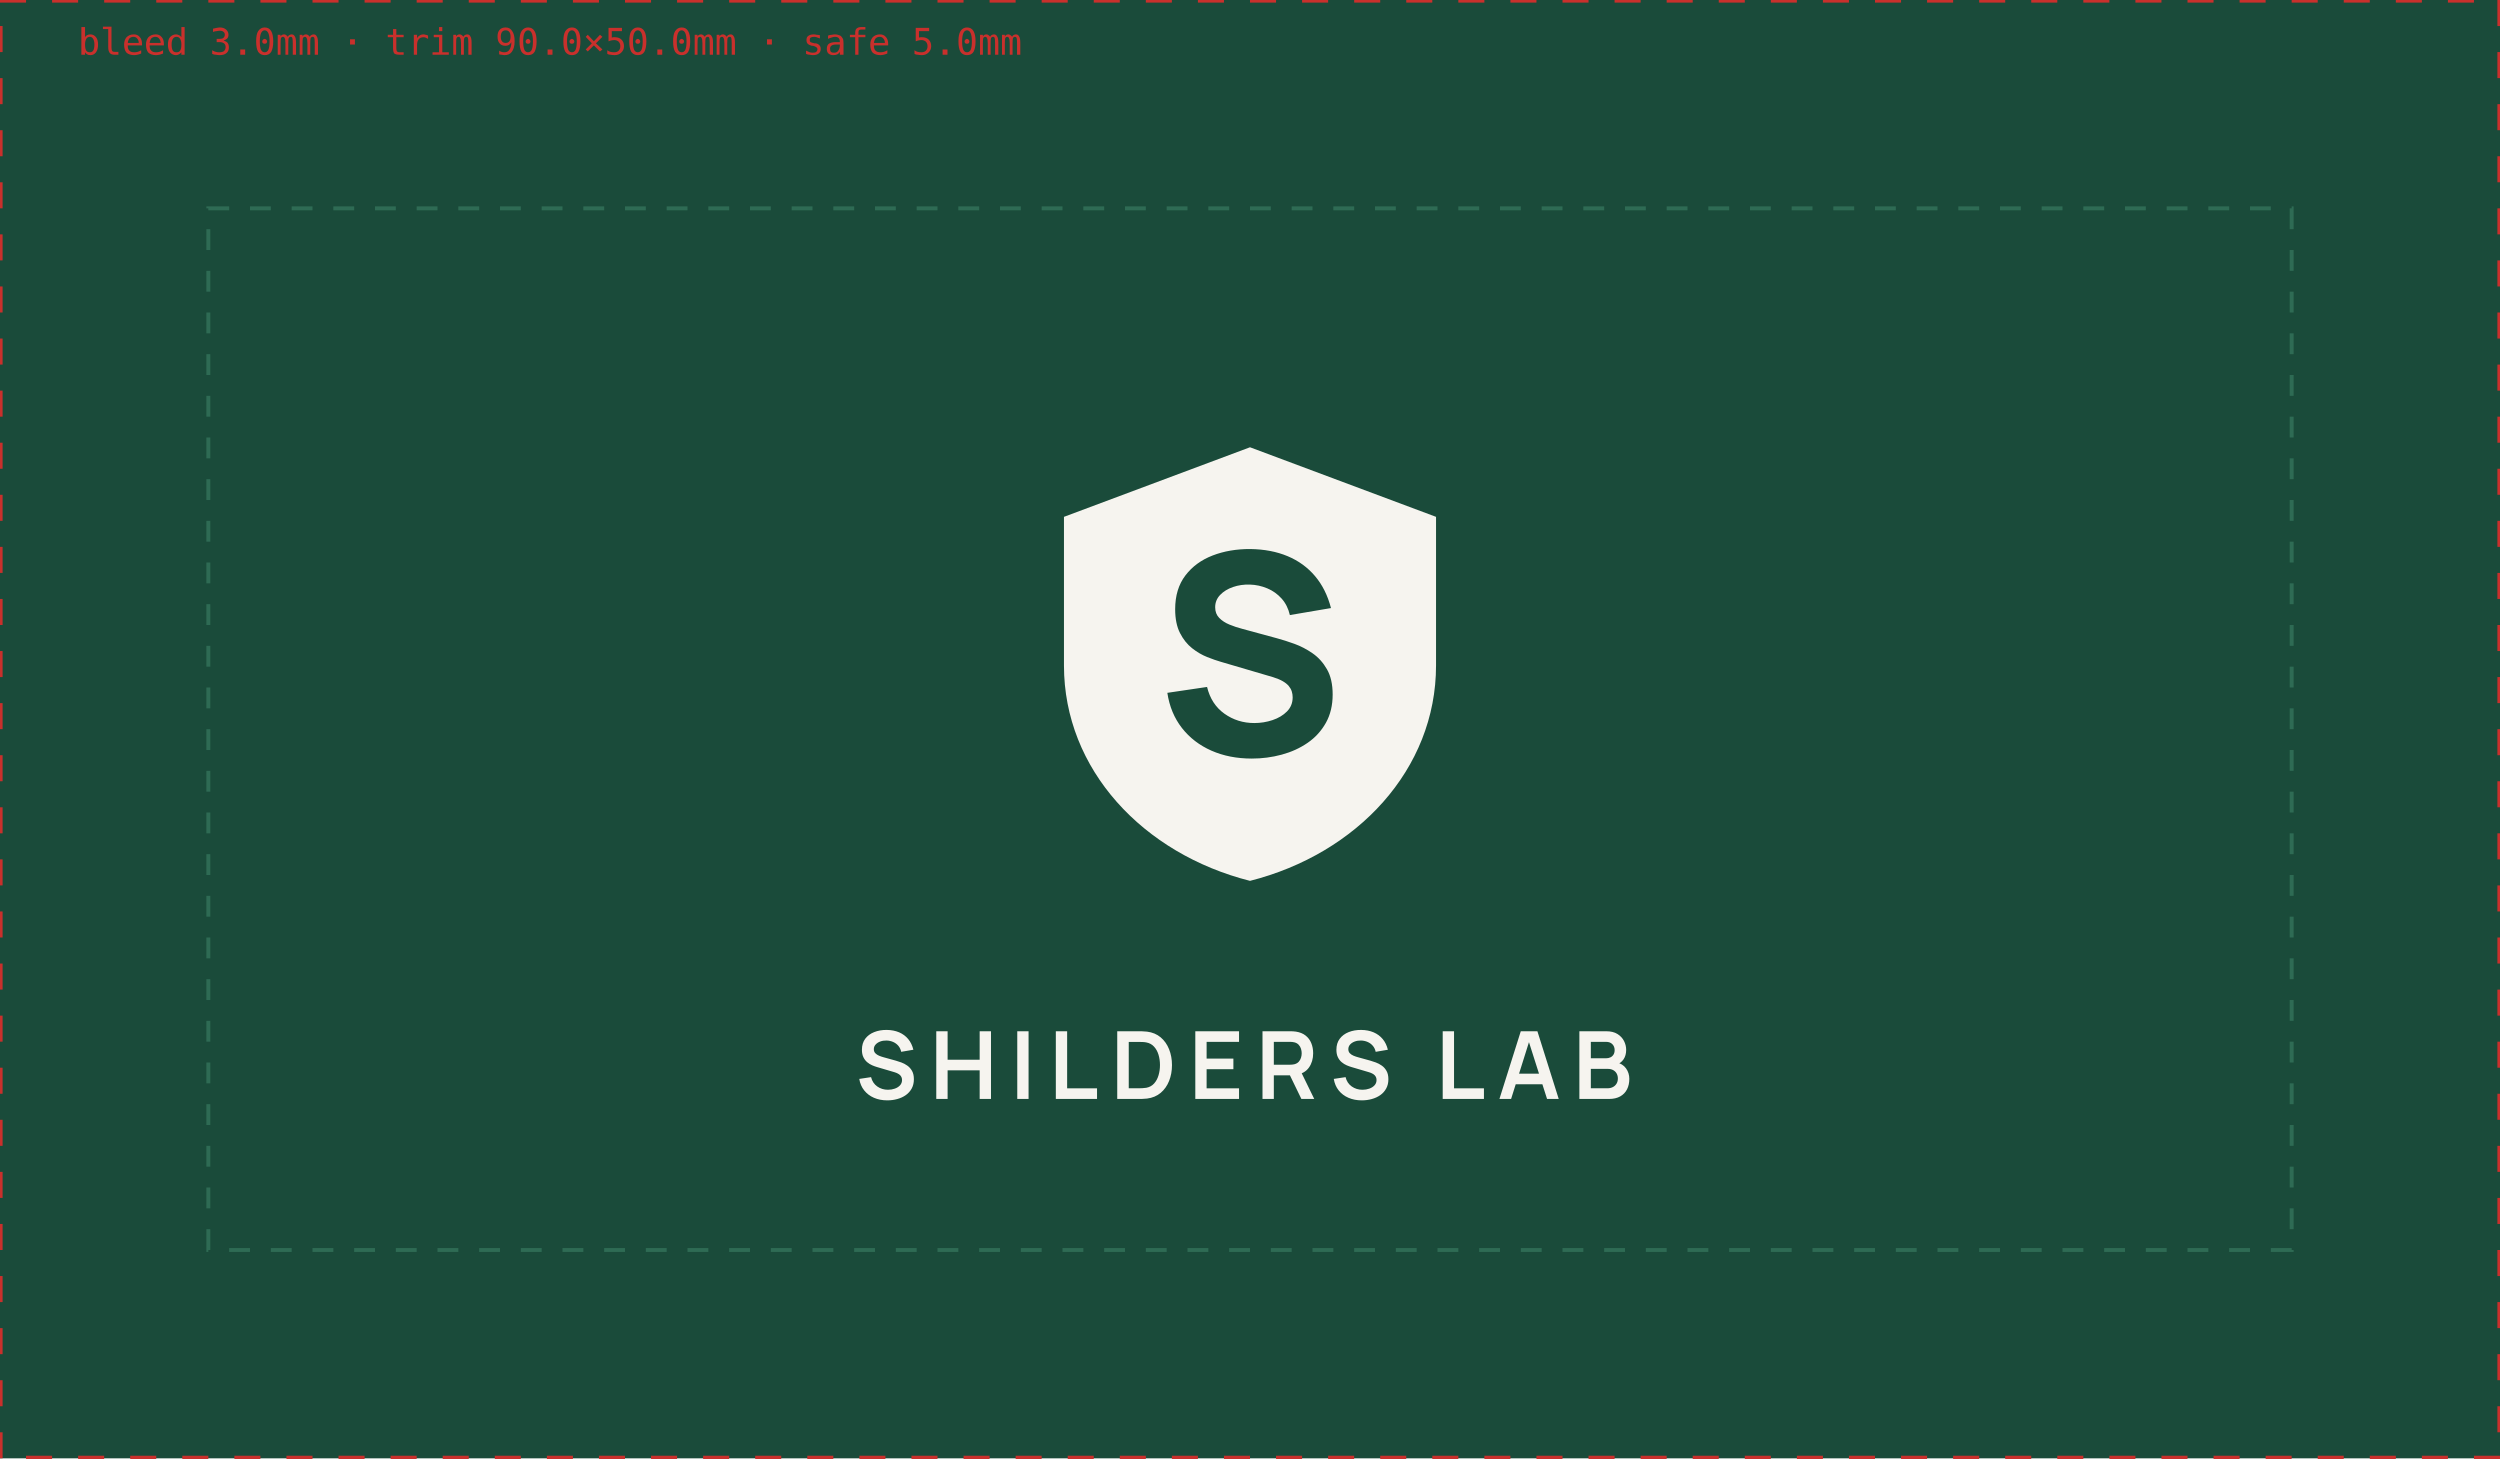
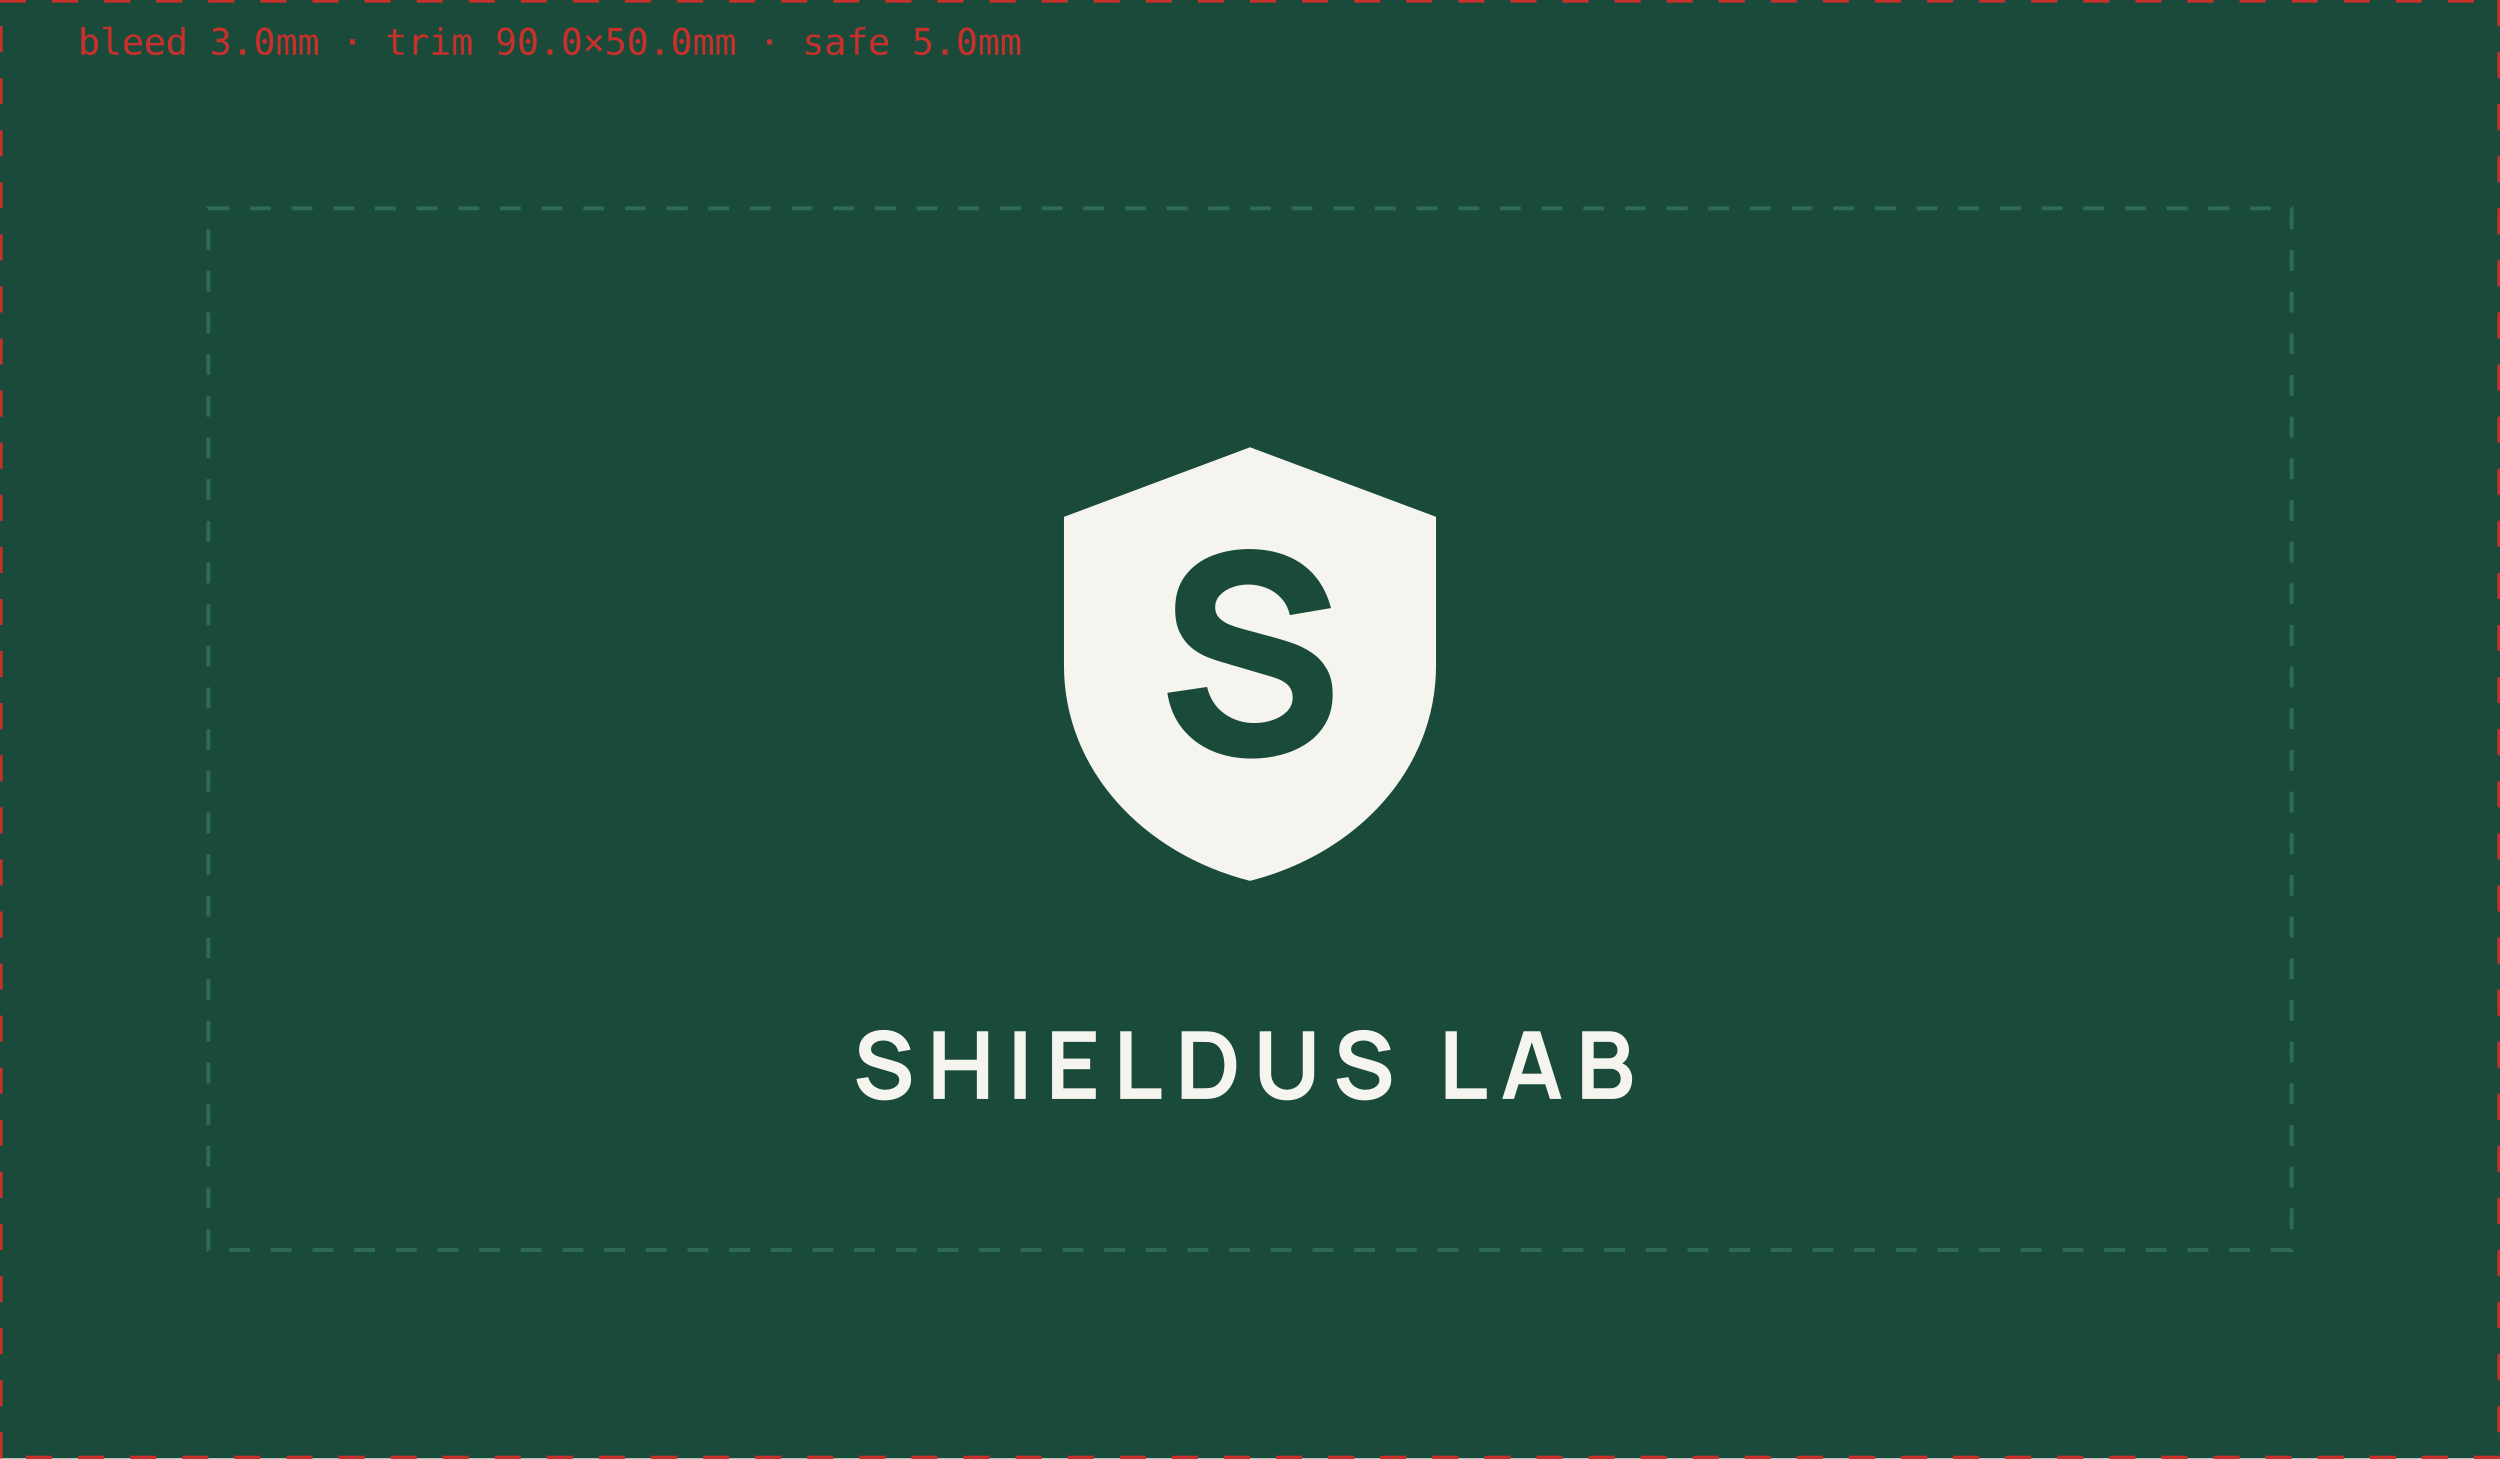
<svg xmlns="http://www.w3.org/2000/svg" width="96.0mm" height="56.0mm" viewBox="0 0 96.0 56.0">
  <rect width="96.0" height="56.0" fill="#1A4B3A" />
  <g transform="translate(39.000 16.500) scale(0.28125)">
    <path d="M32 2.4 L57.4 11.9 V32.2 C57.4 46.4 46.6 57.9 32 61.6 C17.4 57.9 6.6 46.4 6.6 32.2 V11.9 Z M32.248 44.904Q29.193 44.904 26.739 43.825Q24.285 42.746 22.709 40.731Q21.134 38.717 20.714 35.928L26.137 35.126Q26.710 37.494 28.505 38.774Q30.300 40.053 32.592 40.053Q33.872 40.053 35.075 39.652Q36.278 39.251 37.051 38.468Q37.825 37.685 37.825 36.539Q37.825 36.119 37.701 35.728Q37.576 35.336 37.290 34.993Q37.003 34.649 36.478 34.343Q35.953 34.038 35.151 33.789L28.009 31.689Q27.207 31.460 26.147 31.039Q25.087 30.619 24.094 29.836Q23.101 29.053 22.442 27.764Q21.783 26.475 21.783 24.508Q21.783 21.739 23.177 19.906Q24.571 18.072 26.901 17.175Q29.231 16.277 32.057 16.296Q34.903 16.335 37.137 17.270Q39.372 18.206 40.880 19.992Q42.389 21.777 43.057 24.355L37.443 25.310Q37.137 23.973 36.316 23.057Q35.495 22.140 34.359 21.663Q33.222 21.185 31.981 21.147Q30.759 21.109 29.680 21.481Q28.601 21.854 27.923 22.560Q27.245 23.267 27.245 24.241Q27.245 25.138 27.799 25.702Q28.352 26.265 29.193 26.609Q30.033 26.953 30.911 27.182L35.686 28.480Q36.755 28.767 38.054 29.235Q39.352 29.703 40.546 30.533Q41.740 31.364 42.513 32.720Q43.286 34.076 43.286 36.157Q43.286 38.373 42.360 40.025Q41.434 41.677 39.868 42.756Q38.302 43.835 36.326 44.369Q34.349 44.904 32.248 44.904Z" fill="#F6F4EF" fill-rule="evenodd" />
  </g>
-   <path d="M34.073 42.254Q33.788 42.254 33.560 42.155Q33.332 42.056 33.185 41.871Q33.037 41.686 32.996 41.430L33.449 41.362Q33.506 41.593 33.686 41.720Q33.865 41.847 34.100 41.847Q34.239 41.847 34.362 41.803Q34.485 41.759 34.562 41.676Q34.638 41.592 34.638 41.473Q34.638 41.418 34.620 41.372Q34.602 41.327 34.567 41.290Q34.532 41.254 34.477 41.225Q34.423 41.195 34.349 41.173L33.678 40.975Q33.591 40.950 33.491 40.907Q33.390 40.864 33.301 40.789Q33.212 40.715 33.155 40.598Q33.098 40.482 33.098 40.310Q33.098 40.058 33.225 39.888Q33.353 39.718 33.568 39.633Q33.784 39.547 34.048 39.549Q34.315 39.552 34.525 39.641Q34.735 39.731 34.875 39.900Q35.015 40.069 35.073 40.310L34.606 40.390Q34.577 40.253 34.495 40.157Q34.412 40.061 34.294 40.010Q34.176 39.959 34.042 39.956Q33.912 39.953 33.801 39.994Q33.691 40.035 33.623 40.111Q33.555 40.187 33.555 40.288Q33.555 40.385 33.613 40.444Q33.670 40.504 33.757 40.540Q33.843 40.576 33.930 40.599L34.396 40.728Q34.492 40.754 34.611 40.798Q34.730 40.841 34.840 40.919Q34.950 40.996 35.022 41.123Q35.093 41.249 35.093 41.443Q35.093 41.645 35.010 41.798Q34.926 41.951 34.783 42.052Q34.640 42.153 34.456 42.203Q34.273 42.254 34.073 42.254Z M35.953 42.200V39.600H36.388V40.695H37.619V39.600H38.054V42.200H37.619V41.102H36.388V42.200Z M39.063 42.200V39.600H39.497V42.200Z M40.544 42.200V39.600H40.978V41.793H42.126V42.200Z M42.902 42.200V39.600H43.730Q43.763 39.600 43.860 39.602Q43.957 39.604 44.047 39.615Q44.356 39.654 44.570 39.834Q44.783 40.014 44.893 40.292Q45.004 40.569 45.004 40.900Q45.004 41.231 44.893 41.509Q44.783 41.786 44.570 41.966Q44.356 42.146 44.047 42.185Q43.958 42.196 43.860 42.198Q43.763 42.200 43.730 42.200ZM43.344 41.790H43.730Q43.785 41.790 43.869 41.786Q43.953 41.783 44.018 41.771Q44.203 41.735 44.318 41.606Q44.434 41.476 44.488 41.290Q44.543 41.104 44.543 40.900Q44.543 40.688 44.487 40.502Q44.431 40.316 44.314 40.190Q44.198 40.063 44.018 40.029Q43.953 40.015 43.869 40.013Q43.784 40.010 43.730 40.010H43.344Z M45.900 42.200V39.600H47.579V40.007H46.334V40.650H47.362V41.057H46.334V41.793H47.579V42.200Z M48.480 42.200V39.600H49.554Q49.592 39.600 49.652 39.603Q49.712 39.605 49.763 39.614Q49.988 39.649 50.135 39.765Q50.282 39.881 50.353 40.056Q50.425 40.232 50.425 40.446Q50.425 40.765 50.264 40.993Q50.103 41.221 49.771 41.276L49.586 41.292H48.915V42.200ZM49.973 42.200 49.460 41.142 49.903 41.044 50.467 42.200ZM48.915 40.885H49.536Q49.573 40.885 49.618 40.881Q49.662 40.878 49.701 40.868Q49.809 40.840 49.871 40.772Q49.933 40.703 49.959 40.616Q49.985 40.529 49.985 40.446Q49.985 40.363 49.959 40.276Q49.933 40.189 49.871 40.121Q49.809 40.052 49.701 40.025Q49.662 40.014 49.618 40.011Q49.573 40.007 49.536 40.007H48.915Z M52.294 42.254Q52.009 42.254 51.781 42.155Q51.552 42.056 51.405 41.871Q51.258 41.686 51.217 41.430L51.670 41.362Q51.726 41.593 51.906 41.720Q52.086 41.847 52.321 41.847Q52.460 41.847 52.583 41.803Q52.706 41.759 52.782 41.676Q52.859 41.592 52.859 41.473Q52.859 41.418 52.841 41.372Q52.823 41.327 52.788 41.290Q52.753 41.254 52.698 41.225Q52.643 41.195 52.569 41.173L51.898 40.975Q51.812 40.950 51.711 40.907Q51.611 40.864 51.522 40.789Q51.432 40.715 51.375 40.598Q51.318 40.482 51.318 40.310Q51.318 40.058 51.446 39.888Q51.574 39.718 51.789 39.633Q52.005 39.547 52.269 39.549Q52.536 39.552 52.745 39.641Q52.955 39.731 53.096 39.900Q53.236 40.069 53.294 40.310L52.826 40.390Q52.798 40.253 52.715 40.157Q52.633 40.061 52.514 40.010Q52.396 39.959 52.263 39.956Q52.133 39.953 52.022 39.994Q51.911 40.035 51.843 40.111Q51.776 40.187 51.776 40.288Q51.776 40.385 51.833 40.444Q51.891 40.504 51.977 40.540Q52.064 40.576 52.151 40.599L52.617 40.728Q52.713 40.754 52.831 40.798Q52.950 40.841 53.060 40.919Q53.171 40.996 53.242 41.123Q53.314 41.249 53.314 41.443Q53.314 41.645 53.230 41.798Q53.147 41.951 53.004 42.052Q52.860 42.153 52.677 42.203Q52.494 42.254 52.294 42.254Z M55.400 42.200V39.600H55.835V41.793H56.983V42.200Z M57.578 42.200 58.398 39.600H59.036L59.855 42.200H59.407L58.664 39.867H58.760L58.026 42.200ZM58.035 41.636V41.230H59.400V41.636Z M60.648 42.200V39.600H61.679Q61.942 39.600 62.111 39.706Q62.280 39.812 62.363 39.976Q62.445 40.140 62.445 40.314Q62.445 40.531 62.343 40.680Q62.241 40.829 62.066 40.881L62.064 40.792Q62.311 40.848 62.438 41.024Q62.566 41.201 62.566 41.427Q62.566 41.658 62.477 41.832Q62.389 42.005 62.214 42.103Q62.040 42.200 61.783 42.200ZM61.088 41.790H61.729Q61.843 41.790 61.933 41.744Q62.023 41.698 62.074 41.614Q62.126 41.530 62.126 41.415Q62.126 41.310 62.081 41.226Q62.036 41.143 61.949 41.094Q61.863 41.045 61.741 41.045H61.088ZM61.088 40.638H61.673Q61.766 40.638 61.841 40.602Q61.915 40.567 61.959 40.496Q62.002 40.426 62.002 40.322Q62.002 40.186 61.915 40.097Q61.828 40.007 61.673 40.007H61.088Z" fill="#F6F4EF" />
+   <path d="M33.965 42.254Q33.680 42.254 33.452 42.155Q33.224 42.056 33.077 41.871Q32.929 41.686 32.888 41.430L33.341 41.362Q33.398 41.593 33.578 41.720Q33.757 41.847 33.992 41.847Q34.131 41.847 34.254 41.803Q34.377 41.759 34.454 41.676Q34.530 41.592 34.530 41.473Q34.530 41.418 34.512 41.372Q34.494 41.327 34.459 41.290Q34.424 41.254 34.369 41.225Q34.315 41.195 34.241 41.173L33.570 40.975Q33.483 40.950 33.383 40.907Q33.282 40.864 33.193 40.789Q33.104 40.715 33.047 40.598Q32.990 40.482 32.990 40.310Q32.990 40.058 33.117 39.888Q33.245 39.718 33.460 39.633Q33.676 39.547 33.940 39.549Q34.207 39.552 34.417 39.641Q34.627 39.731 34.767 39.900Q34.907 40.069 34.965 40.310L34.498 40.390Q34.469 40.253 34.387 40.157Q34.304 40.061 34.186 40.010Q34.068 39.959 33.934 39.956Q33.804 39.953 33.693 39.994Q33.583 40.035 33.515 40.111Q33.447 40.187 33.447 40.288Q33.447 40.385 33.505 40.444Q33.562 40.504 33.649 40.540Q33.735 40.576 33.822 40.599L34.288 40.728Q34.384 40.754 34.503 40.798Q34.622 40.841 34.732 40.919Q34.842 40.996 34.914 41.123Q34.985 41.249 34.985 41.443Q34.985 41.645 34.902 41.798Q34.818 41.951 34.675 42.052Q34.532 42.153 34.348 42.203Q34.165 42.254 33.965 42.254Z M35.845 42.200V39.600H36.280V40.695H37.511V39.600H37.946V42.200H37.511V41.102H36.280V42.200Z M38.955 42.200V39.600H39.389V42.200Z M40.399 42.200V39.600H42.079V40.007H40.834V40.650H41.862V41.057H40.834V41.793H42.079V42.200Z M43.016 42.200V39.600H43.451V41.793H44.599V42.200Z M45.374 42.200V39.600H46.203Q46.236 39.600 46.333 39.602Q46.430 39.604 46.519 39.615Q46.829 39.654 47.042 39.834Q47.256 40.014 47.366 40.292Q47.476 40.569 47.476 40.900Q47.476 41.231 47.366 41.509Q47.256 41.786 47.042 41.966Q46.829 42.146 46.519 42.185Q46.430 42.196 46.333 42.198Q46.235 42.200 46.203 42.200ZM45.817 41.790H46.203Q46.258 41.790 46.341 41.786Q46.425 41.783 46.491 41.771Q46.675 41.735 46.791 41.606Q46.906 41.476 46.961 41.290Q47.016 41.104 47.016 40.900Q47.016 40.688 46.959 40.502Q46.903 40.316 46.787 40.190Q46.671 40.063 46.491 40.029Q46.425 40.015 46.341 40.013Q46.257 40.010 46.203 40.010H45.817Z M49.419 42.254Q49.109 42.254 48.873 42.128Q48.637 42.002 48.505 41.773Q48.372 41.543 48.372 41.234V39.603L48.813 39.600V41.223Q48.813 41.369 48.862 41.485Q48.912 41.600 48.997 41.681Q49.083 41.761 49.192 41.803Q49.301 41.845 49.419 41.845Q49.540 41.845 49.650 41.802Q49.759 41.760 49.844 41.679Q49.928 41.599 49.977 41.483Q50.026 41.368 50.026 41.223V39.600H50.466V41.234Q50.466 41.543 50.334 41.772Q50.201 42.001 49.965 42.128Q49.729 42.254 49.419 42.254Z M52.402 42.254Q52.118 42.254 51.889 42.155Q51.661 42.056 51.514 41.871Q51.367 41.686 51.326 41.430L51.778 41.362Q51.835 41.593 52.015 41.720Q52.194 41.847 52.429 41.847Q52.568 41.847 52.691 41.803Q52.814 41.759 52.891 41.676Q52.968 41.592 52.968 41.473Q52.968 41.418 52.950 41.372Q52.932 41.327 52.897 41.290Q52.862 41.254 52.807 41.225Q52.752 41.195 52.678 41.173L52.007 40.975Q51.920 40.950 51.820 40.907Q51.719 40.864 51.630 40.789Q51.541 40.715 51.484 40.598Q51.427 40.482 51.427 40.310Q51.427 40.058 51.555 39.888Q51.682 39.718 51.898 39.633Q52.113 39.547 52.378 39.549Q52.644 39.552 52.854 39.641Q53.064 39.731 53.204 39.900Q53.345 40.069 53.403 40.310L52.935 40.390Q52.907 40.253 52.824 40.157Q52.741 40.061 52.623 40.010Q52.505 39.959 52.372 39.956Q52.241 39.953 52.131 39.994Q52.020 40.035 51.952 40.111Q51.884 40.187 51.884 40.288Q51.884 40.385 51.942 40.444Q51.999 40.504 52.086 40.540Q52.172 40.576 52.260 40.599L52.726 40.728Q52.821 40.754 52.940 40.798Q53.059 40.841 53.169 40.919Q53.279 40.996 53.351 41.123Q53.423 41.249 53.423 41.443Q53.423 41.645 53.339 41.798Q53.256 41.951 53.112 42.052Q52.969 42.153 52.786 42.203Q52.602 42.254 52.402 42.254Z M55.509 42.200V39.600H55.943V41.793H57.092V42.200Z M57.687 42.200 58.506 39.600H59.144L59.964 42.200H59.516L58.772 39.867H58.869L58.135 42.200ZM58.144 41.636V41.230H59.509V41.636Z M60.756 42.200V39.600H61.787Q62.050 39.600 62.220 39.706Q62.389 39.812 62.471 39.976Q62.553 40.140 62.553 40.314Q62.553 40.531 62.452 40.680Q62.350 40.829 62.174 40.881L62.173 40.792Q62.419 40.848 62.547 41.024Q62.674 41.201 62.674 41.427Q62.674 41.658 62.586 41.832Q62.498 42.005 62.323 42.103Q62.148 42.200 61.892 42.200ZM61.197 41.790H61.838Q61.952 41.790 62.042 41.744Q62.132 41.698 62.183 41.614Q62.234 41.530 62.234 41.415Q62.234 41.310 62.189 41.226Q62.145 41.143 62.058 41.094Q61.972 41.045 61.850 41.045H61.197ZM61.197 40.638H61.781Q61.875 40.638 61.949 40.602Q62.024 40.567 62.067 40.496Q62.111 40.426 62.111 40.322Q62.111 40.186 62.024 40.097Q61.936 40.007 61.781 40.007H61.197Z" fill="#F6F4EF" />
  <rect x="0" y="0" width="96.0" height="56.0" fill="none" stroke="#C9302C" stroke-width="0.2" stroke-dasharray="1 1" />
  <rect x="3.0" y="3.0" width="90.0" height="50.0" fill="none" stroke="#1A4B3A" stroke-width="0.25" />
  <rect x="8.0" y="8.0" width="80.0" height="40.0" fill="none" stroke="#2E6B54" stroke-width="0.15" stroke-dasharray="0.8 0.8" />
  <text x="3.0" y="2.1" font-family="monospace" font-size="1.4" fill="#C9302C">bleed 3.0mm · trim 90.0×50.0mm · safe 5.0mm</text>
</svg>
